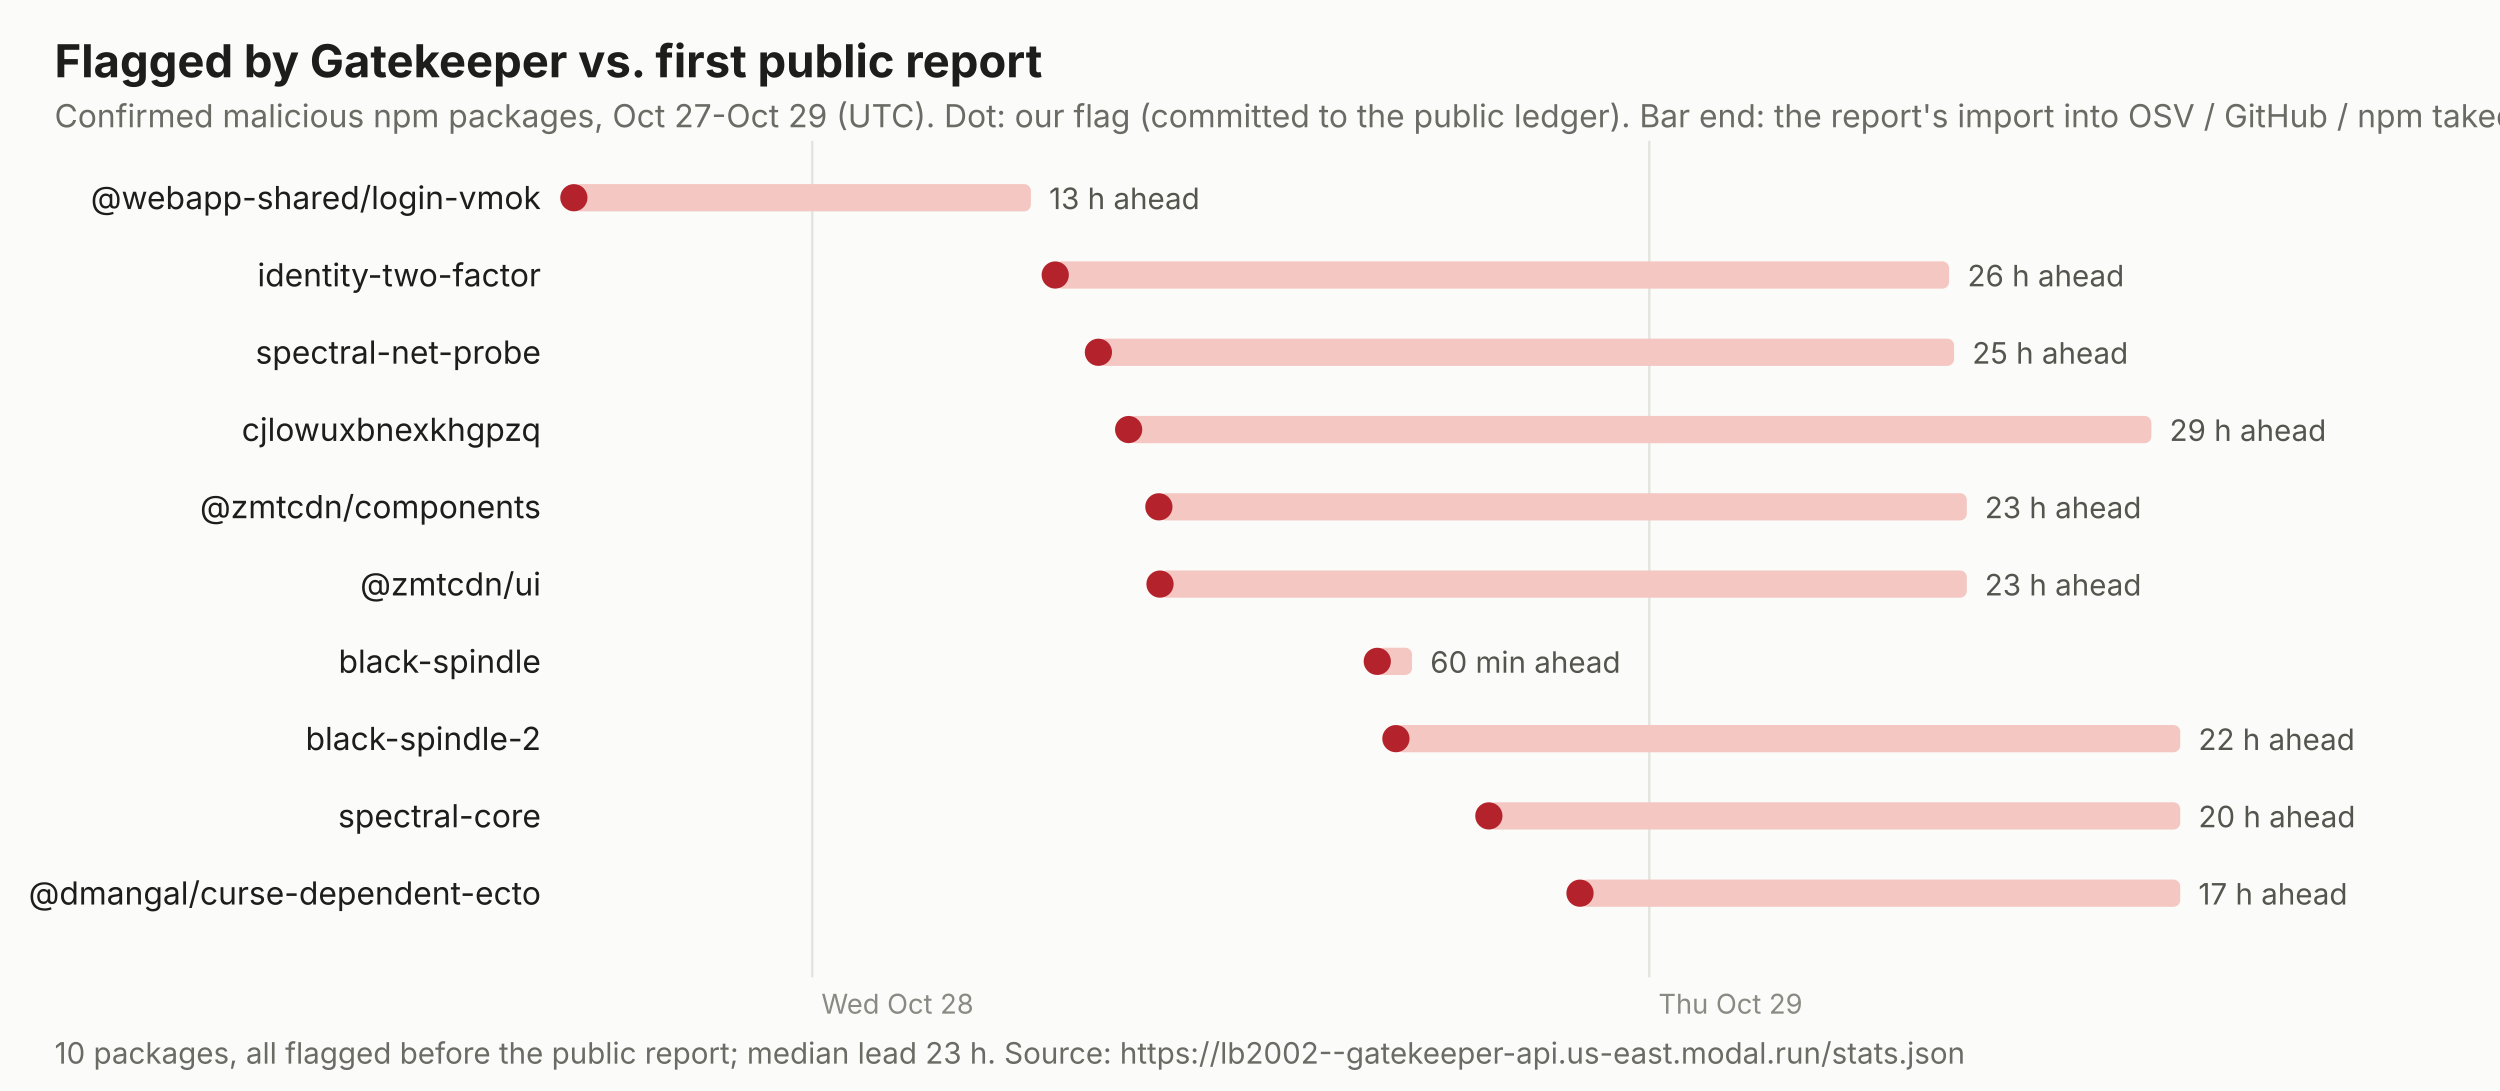
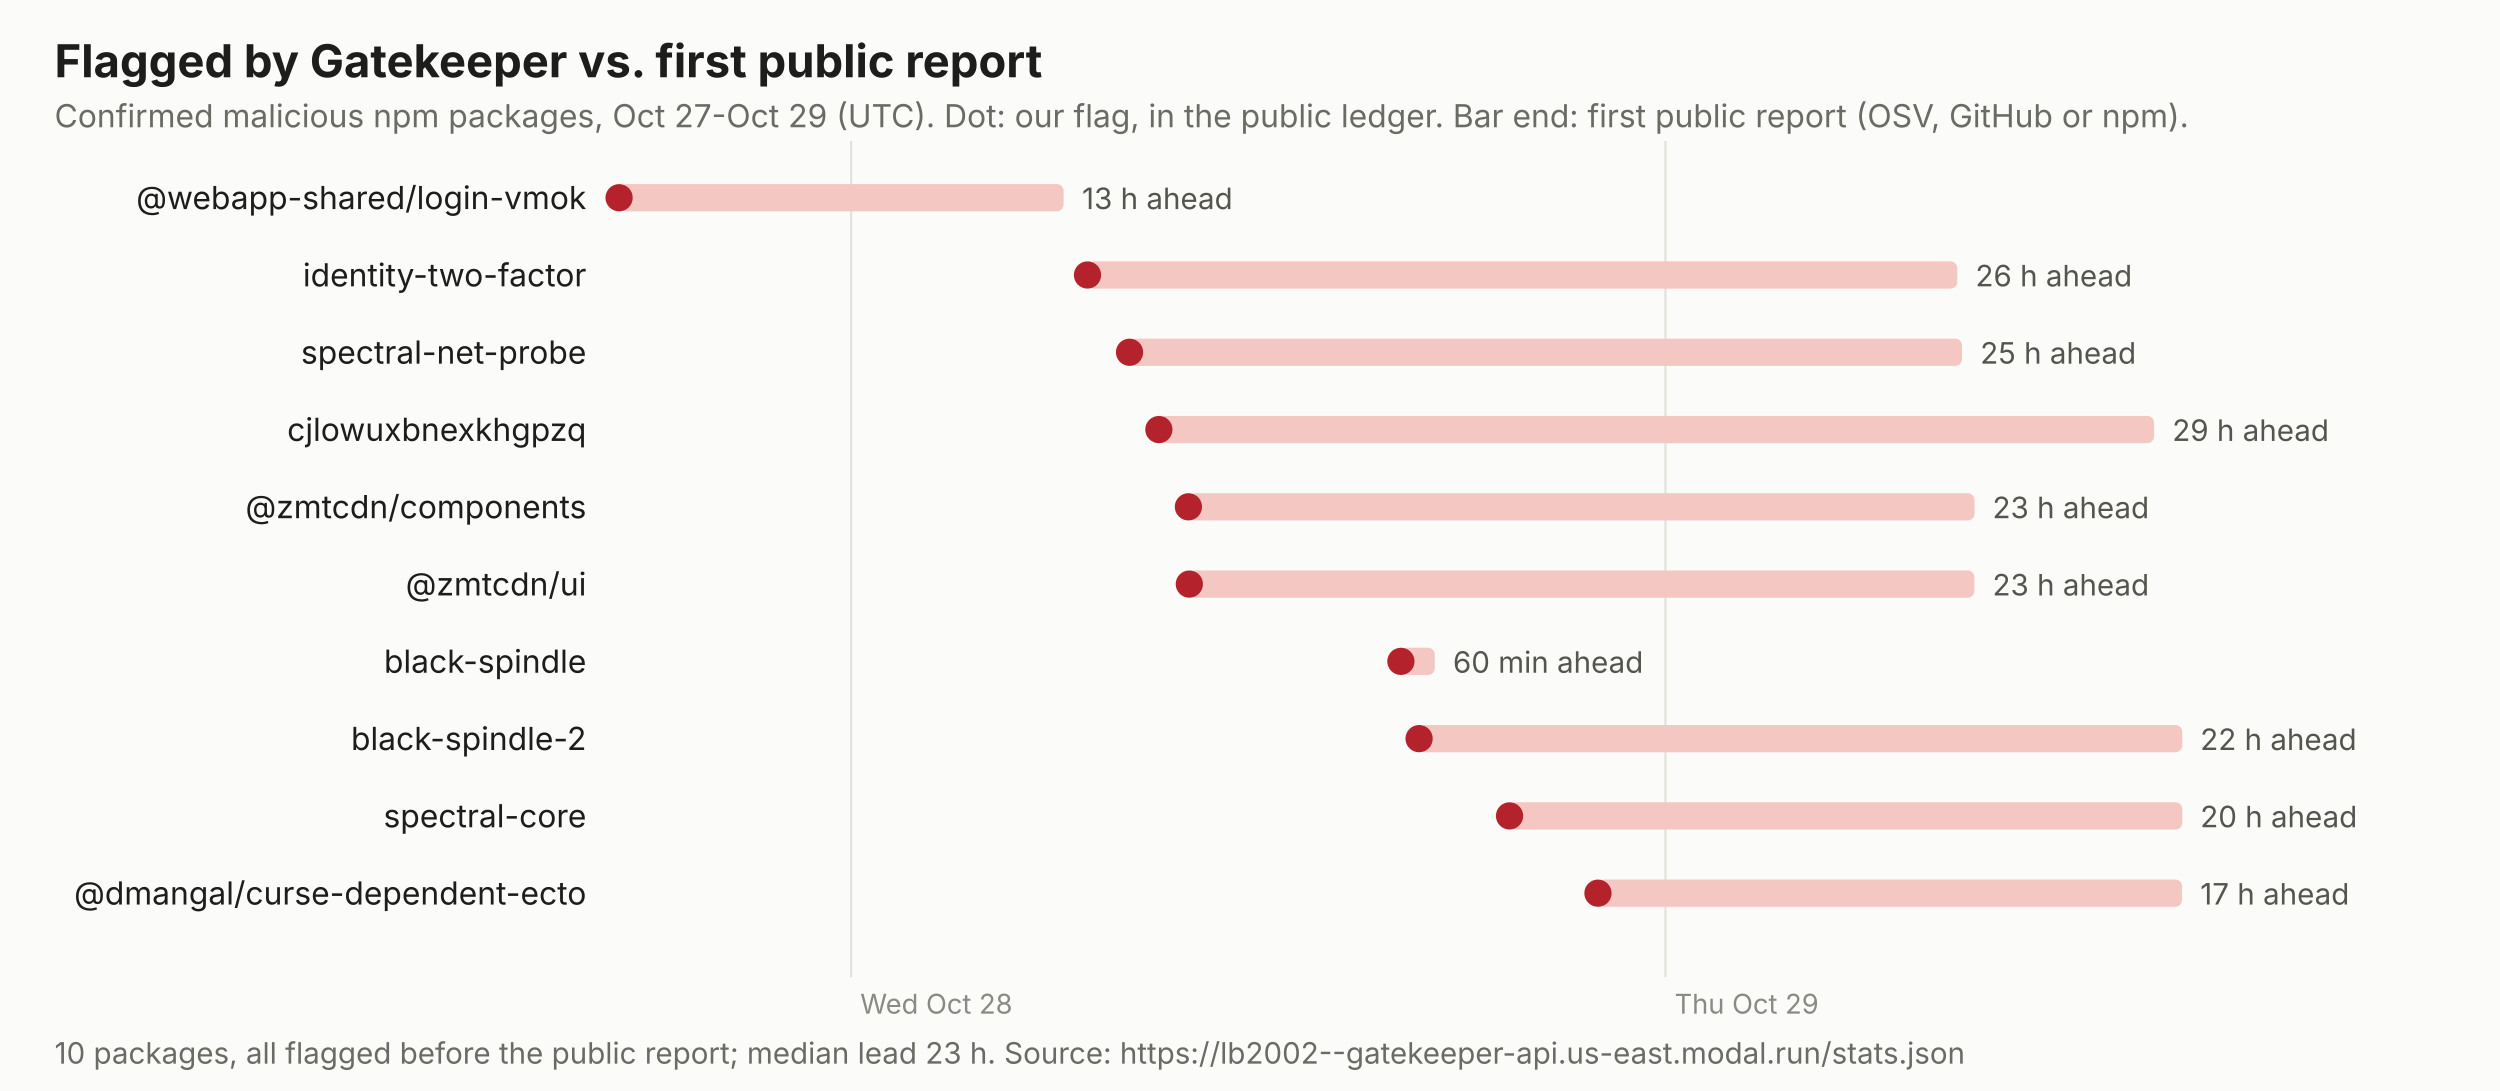
<svg xmlns="http://www.w3.org/2000/svg" viewBox="0 0 1100 480" font-family="Inter, Segoe UI, Helvetica, Arial, sans-serif">
  <rect width="1100" height="480" fill="#fbfbf9" />
  <text x="24" y="34" font-size="20" font-weight="700" fill="#1d1d1b">Flagged by Gatekeeper vs. first public report</text>
-   <text x="24" y="56" font-size="14" fill="#6b6b66">Confirmed malicious npm packages, Oct 27-Oct 29 (UTC). Dot: our flag (committed to the public ledger). Bar end: the report's import into OSV / GitHub / npm takedown.</text>
-   <line x1="357.4" y1="62" x2="357.4" y2="430" stroke="#e3e3dd" />
-   <text x="361.4" y="446" font-size="12" fill="#8a8a84">Wed Oct 28</text>
-   <line x1="725.7" y1="62" x2="725.7" y2="430" stroke="#e3e3dd" />
-   <text x="729.7" y="446" font-size="12" fill="#8a8a84">Thu Oct 29</text>
-   <text x="238" y="92.0" font-size="14" text-anchor="end" fill="#1d1d1b">@webapp-shared/login-vmok</text>
-   <rect x="252.5" y="81.0" width="201.1" height="12" rx="3" fill="#f4c7c3" />
-   <circle cx="252.5" cy="87.0" r="6" fill="#b4232c" />
-   <text x="461.6" y="92.0" font-size="13" fill="#55554f">13 h ahead</text>
-   <text x="238" y="126.0" font-size="14" text-anchor="end" fill="#1d1d1b">identity-two-factor</text>
-   <rect x="464.3" y="115.0" width="393.3" height="12" rx="3" fill="#f4c7c3" />
-   <circle cx="464.3" cy="121.0" r="6" fill="#b4232c" />
-   <text x="865.7" y="126.0" font-size="13" fill="#55554f">26 h ahead</text>
-   <text x="238" y="160.0" font-size="14" text-anchor="end" fill="#1d1d1b">spectral-net-probe</text>
-   <rect x="483.3" y="149.0" width="376.5" height="12" rx="3" fill="#f4c7c3" />
-   <circle cx="483.3" cy="155.0" r="6" fill="#b4232c" />
-   <text x="867.8" y="160.0" font-size="13" fill="#55554f">25 h ahead</text>
-   <text x="238" y="194.0" font-size="14" text-anchor="end" fill="#1d1d1b">cjlowuxbnexkhgpzq</text>
-   <rect x="496.6" y="183.0" width="450.0" height="12" rx="3" fill="#f4c7c3" />
-   <circle cx="496.6" cy="189.0" r="6" fill="#b4232c" />
-   <text x="954.6" y="194.0" font-size="13" fill="#55554f">29 h ahead</text>
-   <text x="238" y="228.0" font-size="14" text-anchor="end" fill="#1d1d1b">@zmtcdn/components</text>
-   <rect x="509.9" y="217.0" width="355.5" height="12" rx="3" fill="#f4c7c3" />
-   <circle cx="509.9" cy="223.0" r="6" fill="#b4232c" />
-   <text x="873.3" y="228.0" font-size="13" fill="#55554f">23 h ahead</text>
-   <text x="238" y="262.0" font-size="14" text-anchor="end" fill="#1d1d1b">@zmtcdn/ui</text>
-   <rect x="510.4" y="251.0" width="355.0" height="12" rx="3" fill="#f4c7c3" />
-   <circle cx="510.4" cy="257.0" r="6" fill="#b4232c" />
-   <text x="873.3" y="262.0" font-size="13" fill="#55554f">23 h ahead</text>
-   <text x="238" y="296.0" font-size="14" text-anchor="end" fill="#1d1d1b">black-spindle</text>
-   <rect x="606.0" y="285.0" width="15.3" height="12" rx="3" fill="#f4c7c3" />
-   <circle cx="606.0" cy="291.0" r="6" fill="#b4232c" />
-   <text x="629.3" y="296.0" font-size="13" fill="#55554f">60 min ahead</text>
-   <text x="238" y="330.0" font-size="14" text-anchor="end" fill="#1d1d1b">black-spindle-2</text>
-   <rect x="614.2" y="319.0" width="345.1" height="12" rx="3" fill="#f4c7c3" />
-   <circle cx="614.2" cy="325.0" r="6" fill="#b4232c" />
-   <text x="967.3" y="330.0" font-size="13" fill="#55554f">22 h ahead</text>
-   <text x="238" y="364.0" font-size="14" text-anchor="end" fill="#1d1d1b">spectral-core</text>
-   <rect x="655.1" y="353.0" width="304.2" height="12" rx="3" fill="#f4c7c3" />
-   <circle cx="655.1" cy="359.0" r="6" fill="#b4232c" />
-   <text x="967.3" y="364.0" font-size="13" fill="#55554f">20 h ahead</text>
-   <text x="238" y="398.0" font-size="14" text-anchor="end" fill="#1d1d1b">@dmangal/curse-dependent-ecto</text>
-   <rect x="695.2" y="387.0" width="264.1" height="12" rx="3" fill="#f4c7c3" />
-   <circle cx="695.2" cy="393.0" r="6" fill="#b4232c" />
-   <text x="967.3" y="398.0" font-size="13" fill="#55554f">17 h ahead</text>
+   <text x="24" y="56" font-size="14" fill="#6b6b66">Confirmed malicious npm packages, Oct 27-Oct 29 (UTC). Dot: our flag, in the public ledger. Bar end: first public report (OSV, GitHub or npm).</text>
+   <line x1="374.5" y1="62" x2="374.5" y2="430" stroke="#e3e3dd" />
+   <text x="378.5" y="446" font-size="12" fill="#8a8a84">Wed Oct 28</text>
+   <line x1="732.8" y1="62" x2="732.8" y2="430" stroke="#e3e3dd" />
+   <text x="736.8" y="446" font-size="12" fill="#8a8a84">Thu Oct 29</text>
+   <text x="258" y="92.0" font-size="14" text-anchor="end" fill="#1d1d1b">@webapp-shared/login-vmok</text>
+   <rect x="272.4" y="81.0" width="195.6" height="12" rx="3" fill="#f4c7c3" />
+   <circle cx="272.4" cy="87.0" r="6" fill="#b4232c" />
+   <text x="476.1" y="92.0" font-size="13" fill="#55554f">13 h ahead</text>
+   <text x="258" y="126.0" font-size="14" text-anchor="end" fill="#1d1d1b">identity-two-factor</text>
+   <rect x="478.5" y="115.0" width="382.7" height="12" rx="3" fill="#f4c7c3" />
+   <circle cx="478.5" cy="121.0" r="6" fill="#b4232c" />
+   <text x="869.2" y="126.0" font-size="13" fill="#55554f">26 h ahead</text>
+   <text x="258" y="160.0" font-size="14" text-anchor="end" fill="#1d1d1b">spectral-net-probe</text>
+   <rect x="497.0" y="149.0" width="366.3" height="12" rx="3" fill="#f4c7c3" />
+   <circle cx="497.0" cy="155.0" r="6" fill="#b4232c" />
+   <text x="871.3" y="160.0" font-size="13" fill="#55554f">25 h ahead</text>
+   <text x="258" y="194.0" font-size="14" text-anchor="end" fill="#1d1d1b">cjlowuxbnexkhgpzq</text>
+   <rect x="509.9" y="183.0" width="437.9" height="12" rx="3" fill="#f4c7c3" />
+   <circle cx="509.9" cy="189.0" r="6" fill="#b4232c" />
+   <text x="955.8" y="194.0" font-size="13" fill="#55554f">29 h ahead</text>
+   <text x="258" y="228.0" font-size="14" text-anchor="end" fill="#1d1d1b">@zmtcdn/components</text>
+   <rect x="522.9" y="217.0" width="345.9" height="12" rx="3" fill="#f4c7c3" />
+   <circle cx="522.9" cy="223.0" r="6" fill="#b4232c" />
+   <text x="876.7" y="228.0" font-size="13" fill="#55554f">23 h ahead</text>
+   <text x="258" y="262.0" font-size="14" text-anchor="end" fill="#1d1d1b">@zmtcdn/ui</text>
+   <rect x="523.3" y="251.0" width="345.4" height="12" rx="3" fill="#f4c7c3" />
+   <circle cx="523.3" cy="257.0" r="6" fill="#b4232c" />
+   <text x="876.7" y="262.0" font-size="13" fill="#55554f">23 h ahead</text>
+   <text x="258" y="296.0" font-size="14" text-anchor="end" fill="#1d1d1b">black-spindle</text>
+   <rect x="616.4" y="285.0" width="14.9" height="12" rx="3" fill="#f4c7c3" />
+   <circle cx="616.4" cy="291.0" r="6" fill="#b4232c" />
+   <text x="639.3" y="296.0" font-size="13" fill="#55554f">60 min ahead</text>
+   <text x="258" y="330.0" font-size="14" text-anchor="end" fill="#1d1d1b">black-spindle-2</text>
+   <rect x="624.4" y="319.0" width="335.8" height="12" rx="3" fill="#f4c7c3" />
+   <circle cx="624.4" cy="325.0" r="6" fill="#b4232c" />
+   <text x="968.1" y="330.0" font-size="13" fill="#55554f">22 h ahead</text>
+   <text x="258" y="364.0" font-size="14" text-anchor="end" fill="#1d1d1b">spectral-core</text>
+   <rect x="664.2" y="353.0" width="296.0" height="12" rx="3" fill="#f4c7c3" />
+   <circle cx="664.2" cy="359.0" r="6" fill="#b4232c" />
+   <text x="968.1" y="364.0" font-size="13" fill="#55554f">20 h ahead</text>
+   <text x="258" y="398.0" font-size="14" text-anchor="end" fill="#1d1d1b">@dmangal/curse-dependent-ecto</text>
+   <rect x="703.1" y="387.0" width="257.0" height="12" rx="3" fill="#f4c7c3" />
+   <circle cx="703.1" cy="393.0" r="6" fill="#b4232c" />
+   <text x="968.1" y="398.0" font-size="13" fill="#55554f">17 h ahead</text>
  <text x="24" y="468" font-size="13" fill="#6b6b66">10 packages, all flagged before the public report; median lead 23 h. Source: https://lb2002--gatekeeper-api.us-east.modal.run/stats.json</text>
</svg>
